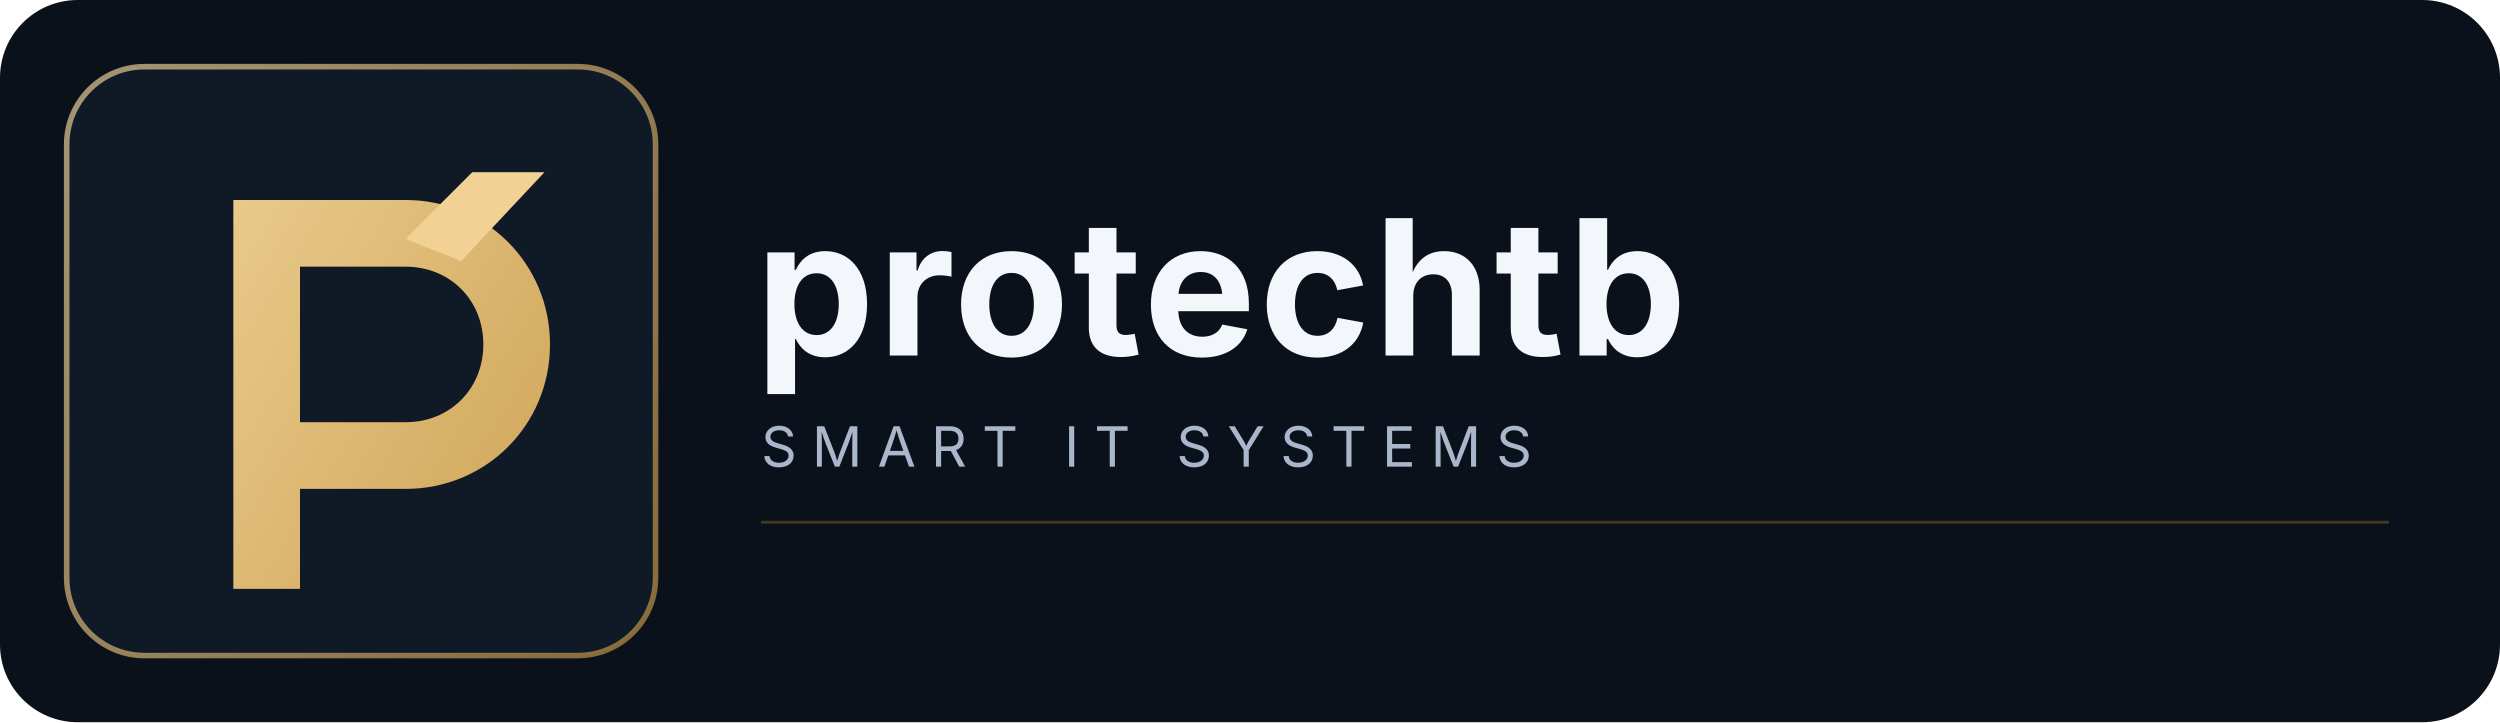
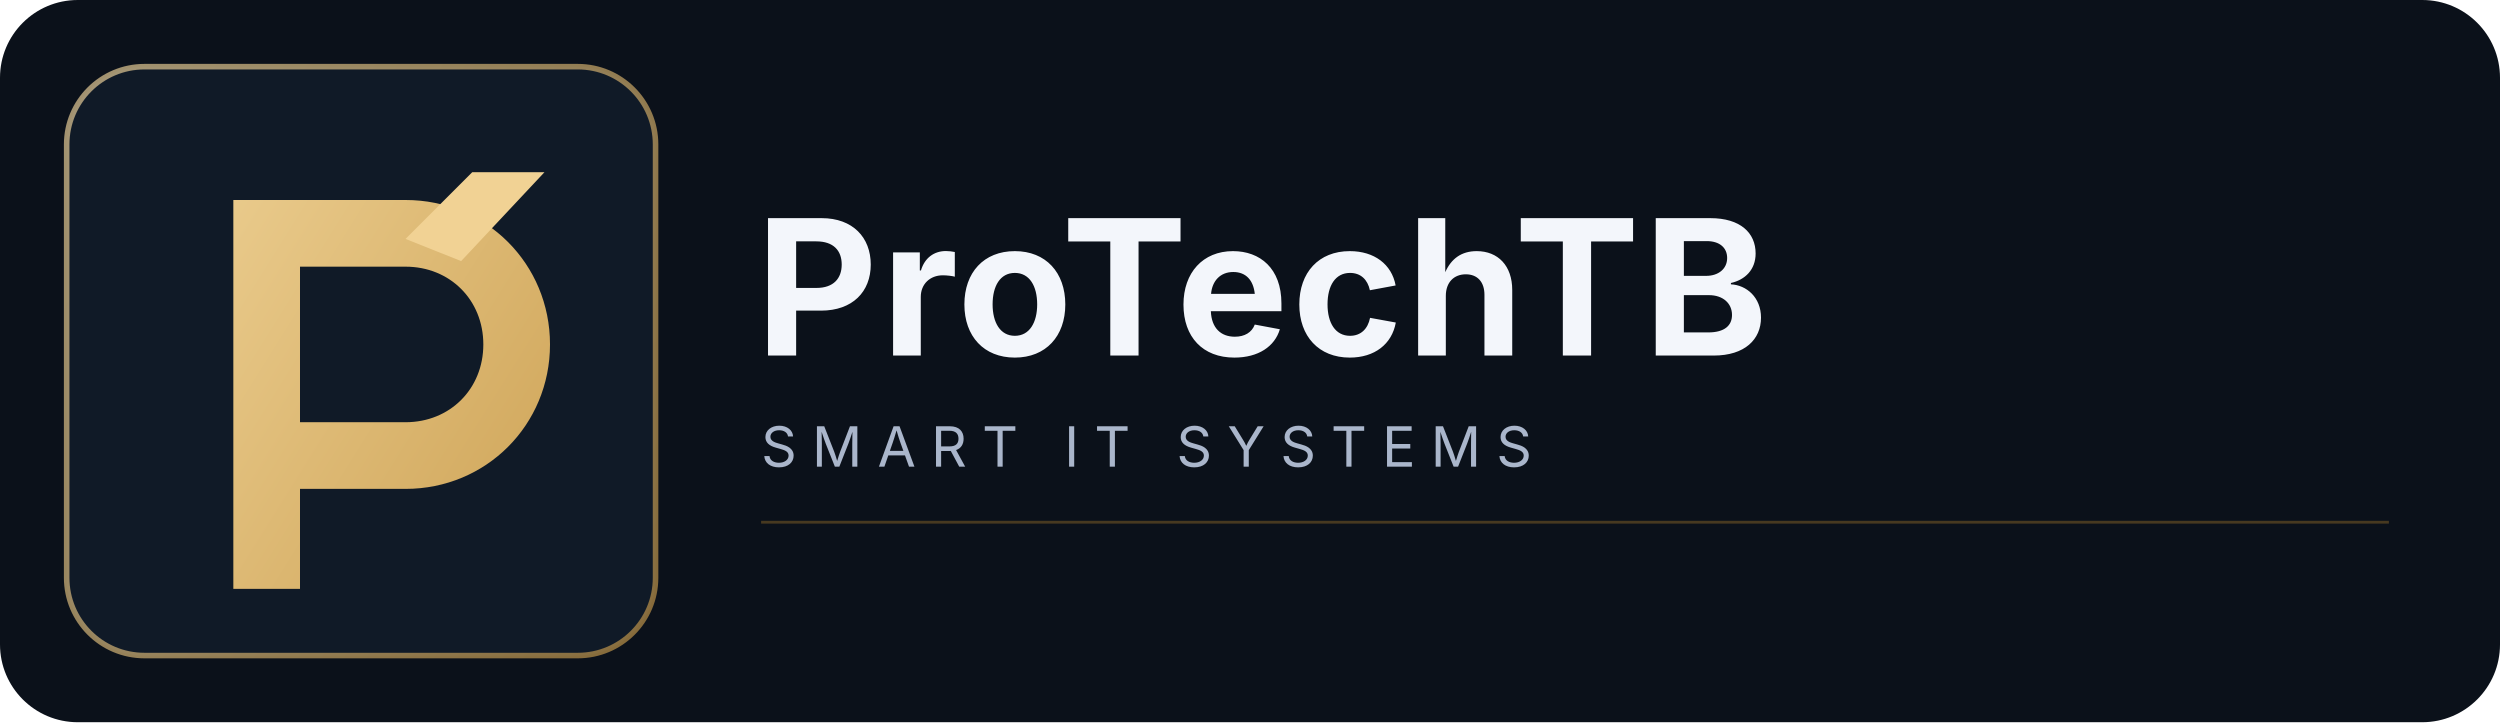
<svg xmlns="http://www.w3.org/2000/svg" width="900" height="260" viewBox="0 0 900 260" fill="none">
  <defs>
    <linearGradient id="gold" x1="40" y1="20" x2="360" y2="220" gradientUnits="userSpaceOnUse">
      <stop stop-color="#F3D89E" />
      <stop offset="1" stop-color="#B8842C" />
    </linearGradient>
  </defs>
  <rect width="900" height="260" rx="28" fill="#0B111A" />
  <rect x="24" y="24" width="212" height="212" rx="28" fill="#101A27" stroke="url(#gold)" stroke-opacity="0.65" stroke-width="2" />
  <path d="M84 72H146C175 72 198 95 198 124C198 153 175 176 146 176H108V212H84V72ZM108 152H146C162 152 174 140 174 124C174 108 162 96 146 96H108V152Z" fill="url(#gold)" />
  <path d="M146 86L170 62H196L166 94L146 86Z" fill="#F1D294" />
-   <text x="272" y="128" fill="#F3F6FB" font-family="Segoe UI, Inter, Arial, sans-serif" font-size="68" font-weight="700" letter-spacing="1.2">protechtb</text>
+   <text x="272" y="128" fill="#F3F6FB" font-family="Segoe UI, Inter, Arial, sans-serif" font-size="68" font-weight="700" letter-spacing="1.2">ProTechTB</text>
  <text x="274" y="168" fill="#AAB6CB" font-family="Segoe UI, Inter, Arial, sans-serif" font-size="20" letter-spacing="5.5">SMART IT SYSTEMS</text>
  <line x1="274" y1="188" x2="860" y2="188" stroke="#B8842C" stroke-opacity="0.35" />
</svg>
